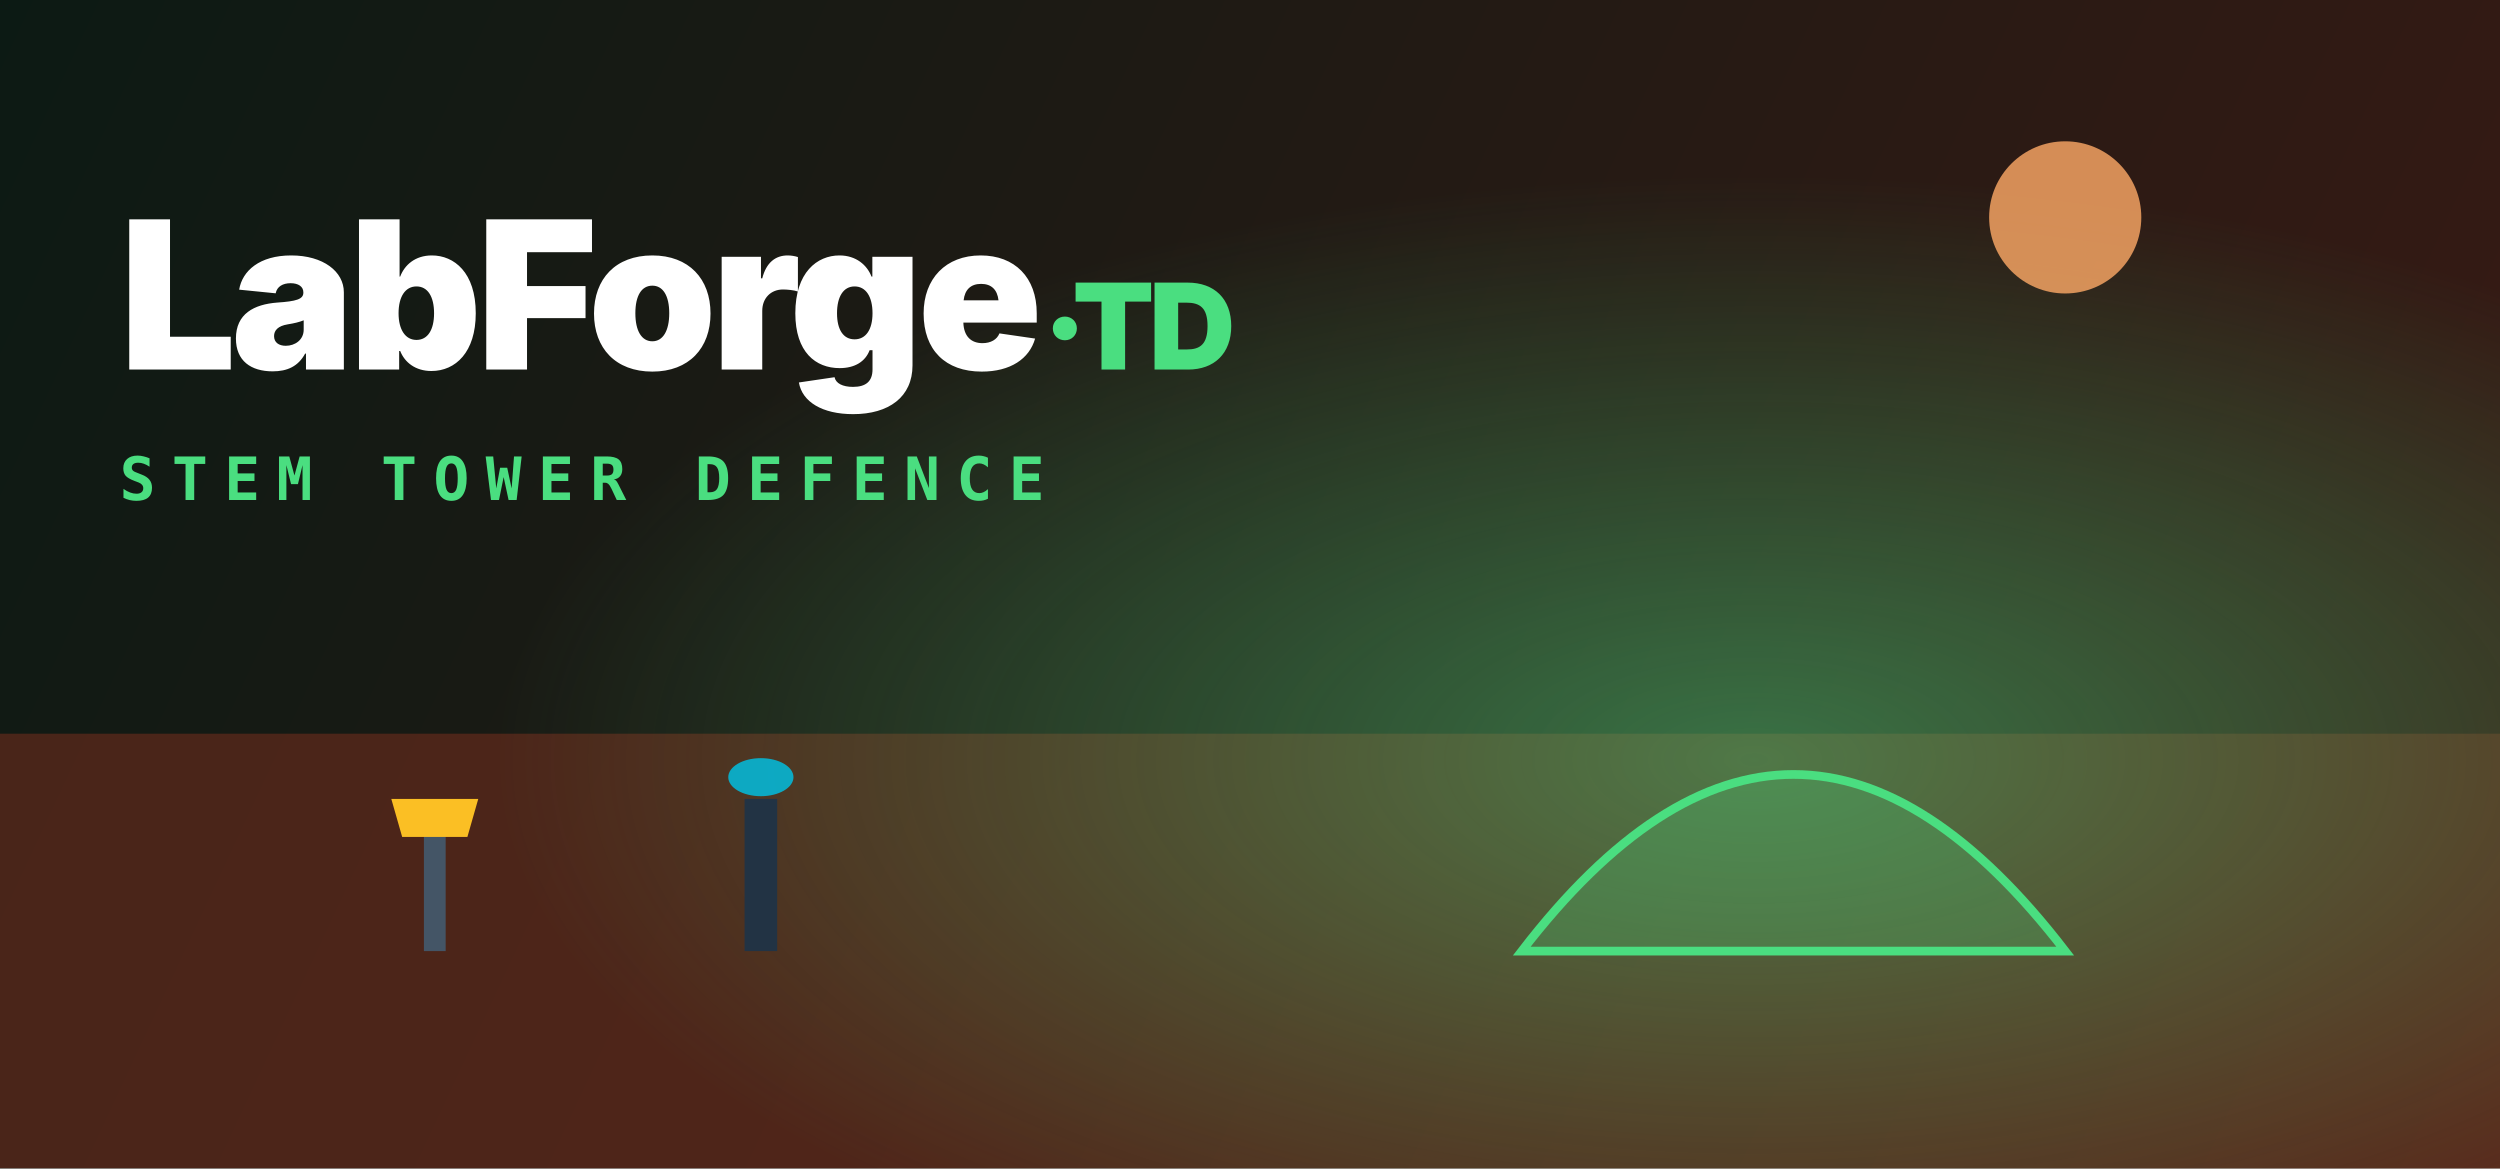
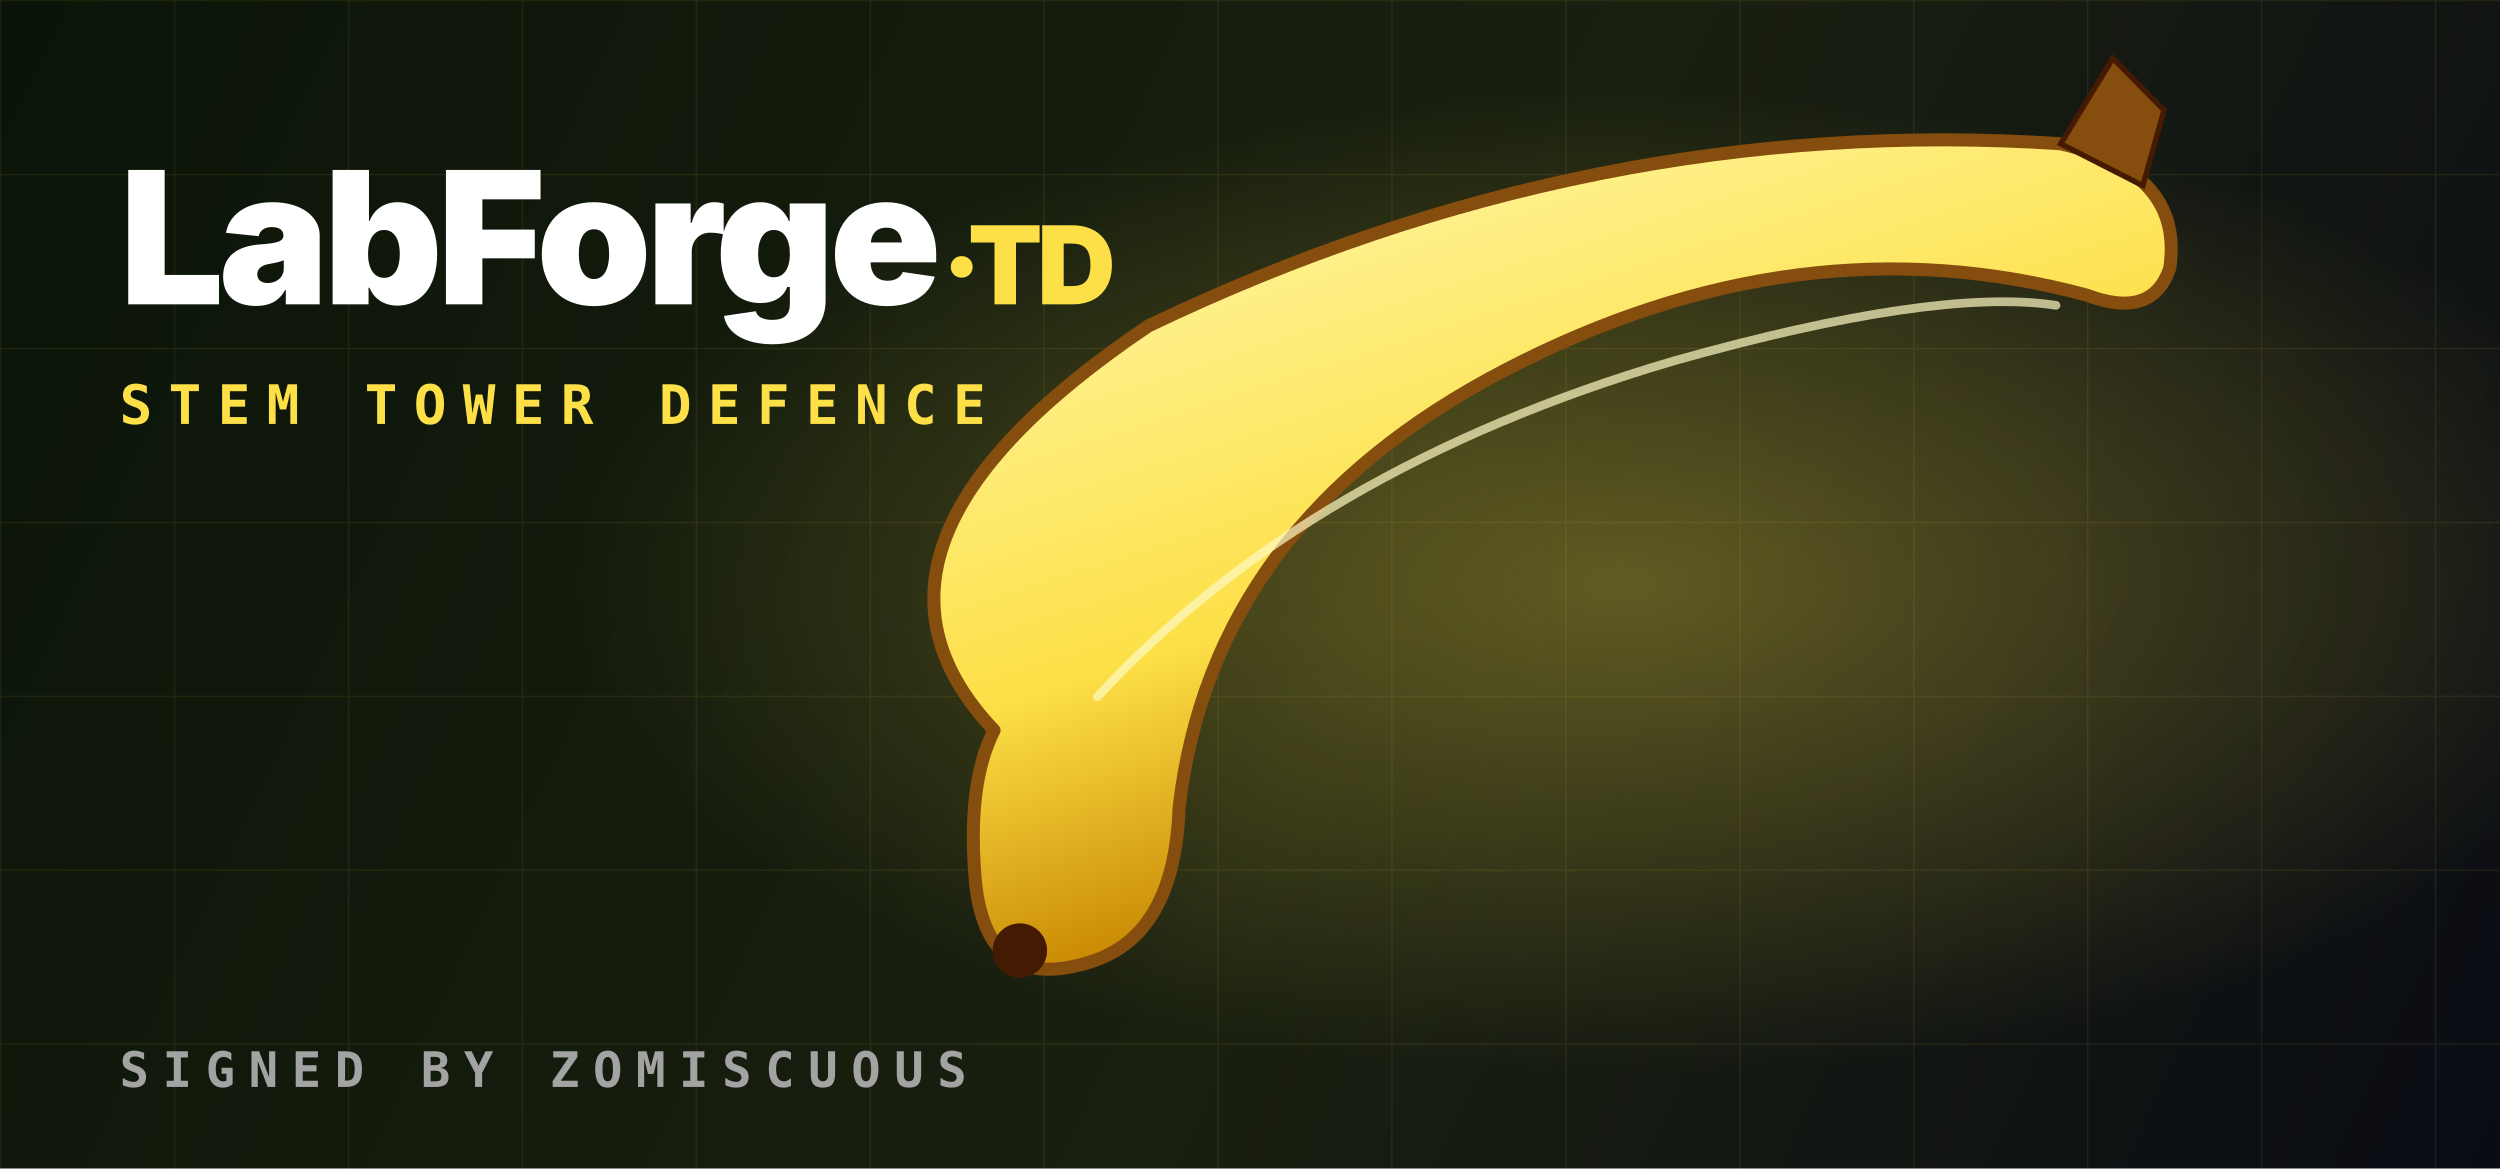
<svg xmlns="http://www.w3.org/2000/svg" viewBox="0 0 460 215" preserveAspectRatio="xMidYMid slice">
  <defs>
    <linearGradient id="bg" x1="0" y1="0" x2="460" y2="215" gradientUnits="userSpaceOnUse">
-       <stop offset="0" stop-color="#0c1a14" />
-       <stop offset="1" stop-color="#3a1a14" />
+       <stop offset="0" stop-color="#0a1408" />
+       <stop offset="0.55" stop-color="#1a2010" />
+       <stop offset="1" stop-color="#0a0c14" />
    </linearGradient>
-     <radialGradient id="dome" cx="0.7" cy="0.65" r="0.5">
-       <stop offset="0" stop-color="#4ade80" stop-opacity="0.45" />
-       <stop offset="1" stop-color="#4ade80" stop-opacity="0" />
+     <linearGradient id="banana" x1="0" y1="0" x2="0" y2="1">
+       <stop offset="0" stop-color="#fef08a" />
+       <stop offset="0.55" stop-color="#fde047" />
+       <stop offset="1" stop-color="#ca8a04" />
+     </linearGradient>
+     <radialGradient id="glow" cx="0.65" cy="0.5" r="0.42">
+       <stop offset="0" stop-color="#fde047" stop-opacity="0.32" />
+       <stop offset="1" stop-color="#fde047" stop-opacity="0" />
    </radialGradient>
+     <pattern id="grid" x="0" y="0" width="32" height="32" patternUnits="userSpaceOnUse">
+       <path d="M32 0H0V32" fill="none" stroke="#fde047" stroke-width="0.5" stroke-opacity="0.08" />
+     </pattern>
  </defs>
  <rect width="460" height="215" fill="url(#bg)" />
-   <rect y="135" width="460" height="80" fill="#6e2d1c" opacity="0.6" />
-   <rect width="460" height="215" fill="url(#dome)" />
-   <circle cx="380" cy="40" r="14" fill="#ffaa66" opacity="0.8" />
-   <path d="M280 175 Q330 110 380 175 Z" fill="#4ade80" fill-opacity="0.22" stroke="#4ade80" stroke-width="1.6" />
-   <g transform="translate(80 175)">
-     <rect x="-2" y="-22" width="4" height="22" fill="#445566" />
-     <polygon points="-8,-28 8,-28 6,-21 -6,-21" fill="#fbbf24" />
+   <rect width="460" height="215" fill="url(#grid)" />
+   <rect width="460" height="215" fill="url(#glow)" />
+   <g transform="translate(290 108) rotate(-18)">
+     <path d="M -110 -8              Q -130 -50, -60 -70              Q 30 -82, 110 -50              Q 130 -38, 122 -22              Q 116 -14, 106 -22              Q 60 -52, 0 -42              Q -60 -32, -82 16              Q -90 38, -106 38              Q -126 38, -122 18              Q -118 0, -110 -8 Z" fill="url(#banana)" stroke="#854d0e" stroke-width="2.4" stroke-linejoin="round" />
+     <path d="M 110 -50 L 124 -62 L 130 -50 L 122 -38 Z" fill="#854d0e" stroke="#451a03" stroke-width="1" />
+     <circle cx="-118" cy="32" r="5" fill="#451a03" />
+     <path d="M -90 -8 Q -40 -36, 30 -34 Q 80 -32, 100 -22" fill="none" stroke="#fef9c3" stroke-width="1.6" stroke-linecap="round" opacity="0.7" />
  </g>
-   <g transform="translate(140 175)">
-     <rect x="-3" y="-28" width="6" height="28" fill="#223344" />
-     <ellipse cx="0" cy="-32" rx="6" ry="3.5" fill="#06b6d4" opacity="0.9" />
-   </g>
-   <text x="22" y="68" font-family="-apple-system,'Inter',sans-serif" font-size="38" font-weight="900" fill="#fff" letter-spacing="-1">LabForge<tspan fill="#4ade80" font-size="22"> ·TD</tspan>
+   <text x="22" y="56" font-family="-apple-system,'Inter',sans-serif" font-size="34" font-weight="900" fill="#fff" letter-spacing="-1">LabForge<tspan fill="#fde047" font-size="20"> ·TD</tspan>
  </text>
-   <text x="22" y="92" font-family="ui-monospace,'JetBrains Mono',monospace" font-size="11" font-weight="700" fill="#4ade80" letter-spacing="3">STEM TOWER DEFENCE</text>
+   <text x="22" y="78" font-family="ui-monospace,'JetBrains Mono',monospace" font-size="10" font-weight="700" fill="#fde047" letter-spacing="3">STEM TOWER DEFENCE</text>
+   <text x="22" y="200" font-family="ui-monospace,'JetBrains Mono',monospace" font-size="9" font-weight="700" fill="#a3a3a3" letter-spacing="2.5">SIGNED BY ZOMISCUOUS</text>
</svg>
